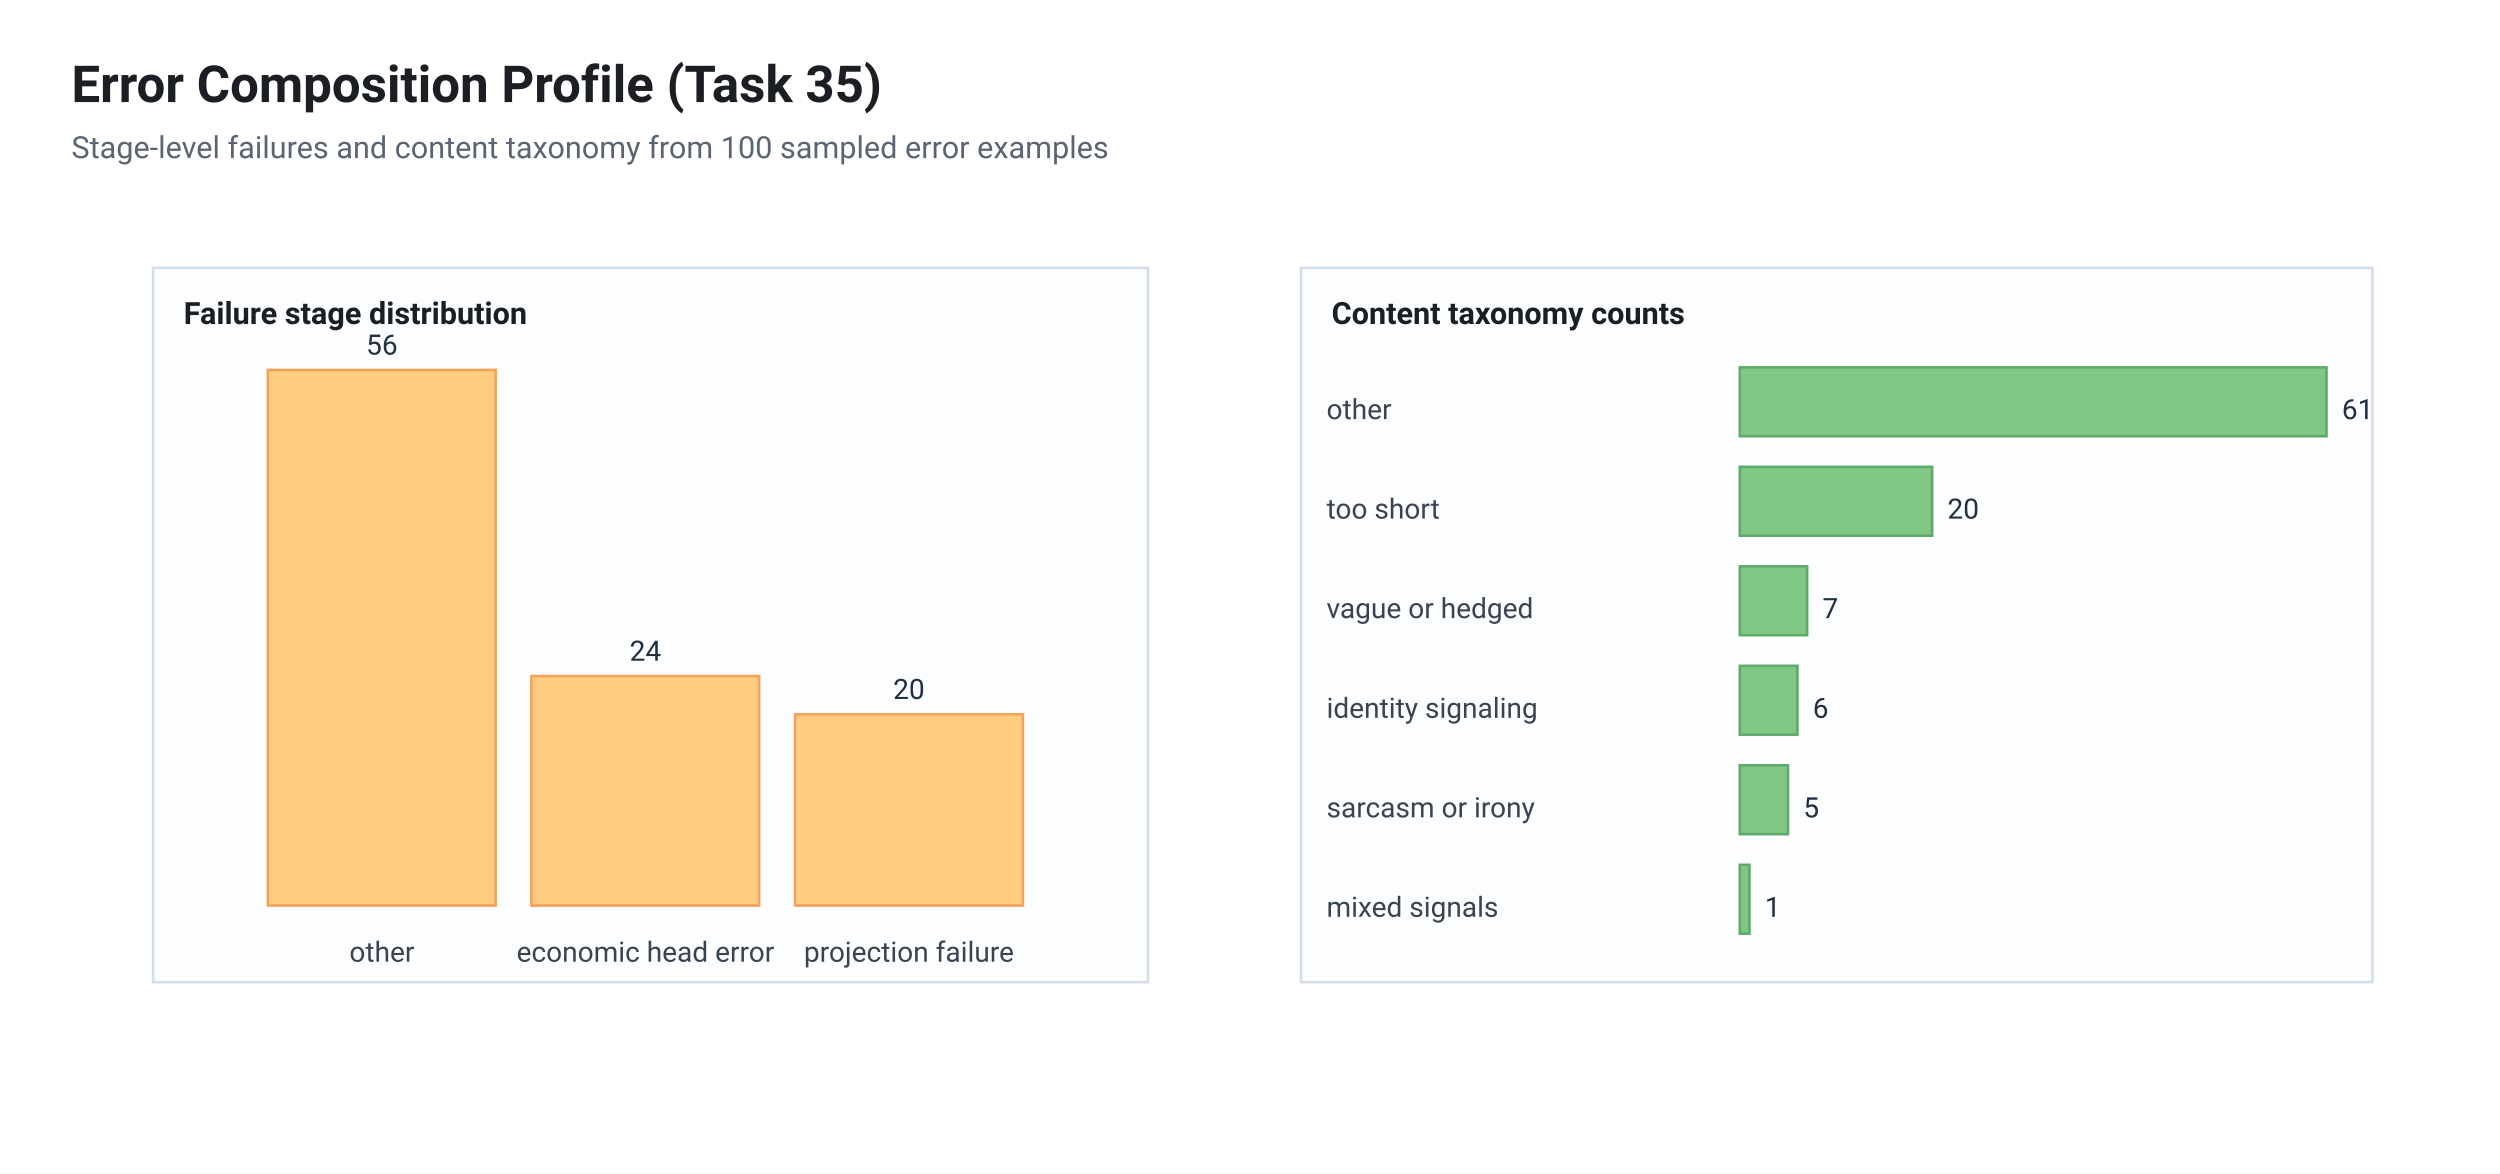
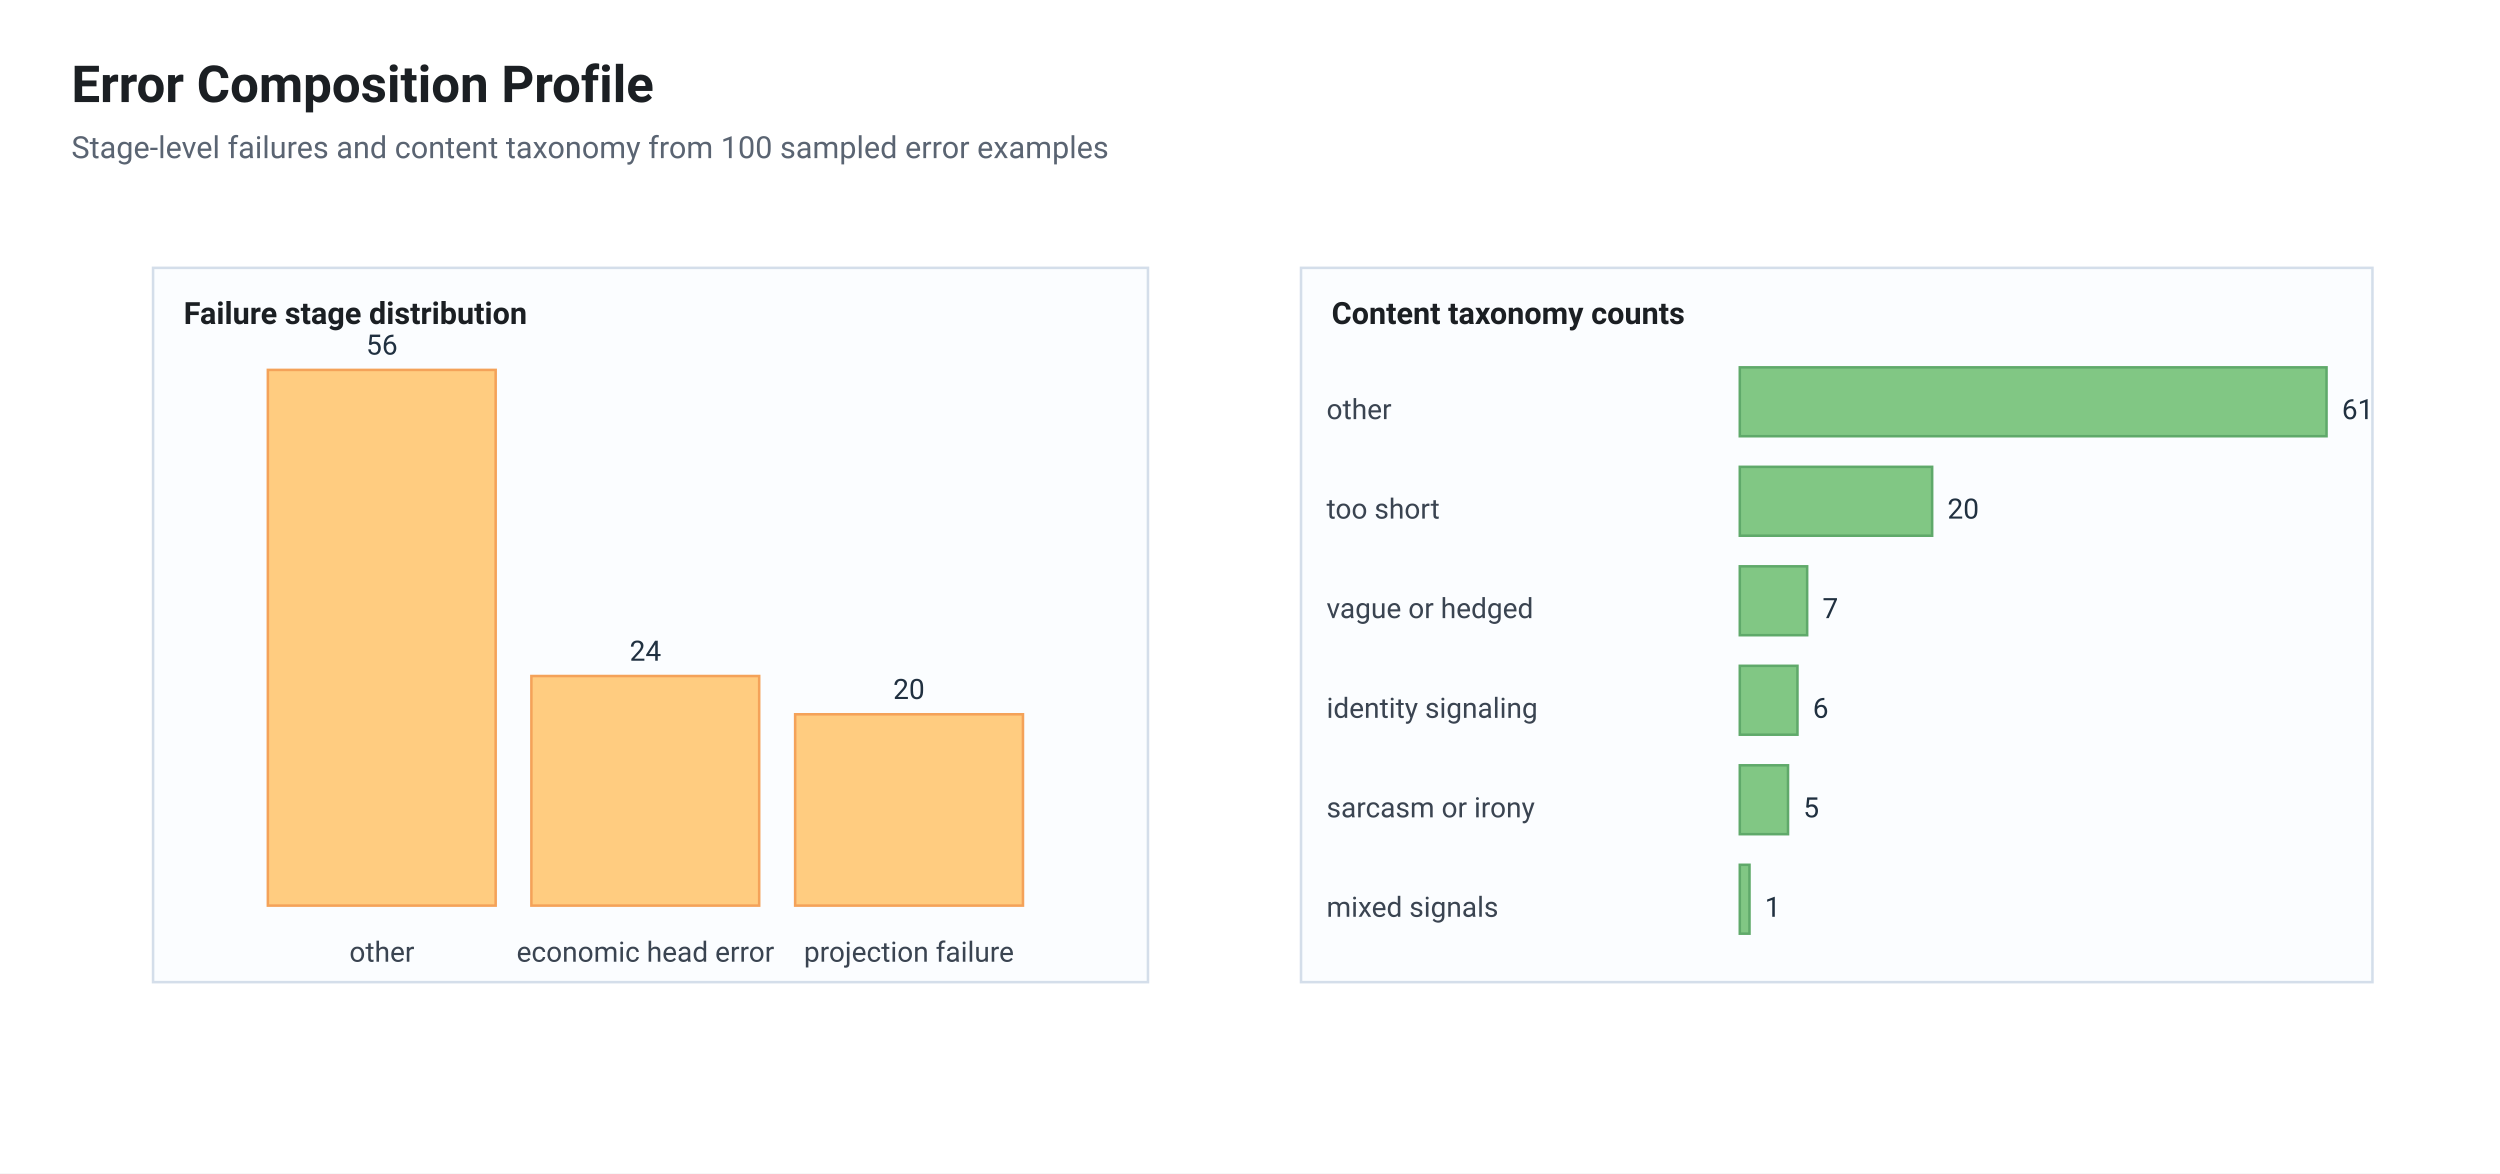
<svg xmlns="http://www.w3.org/2000/svg" width="980" height="460" viewBox="0 0 980 460">
  <style>
text { font-family: -apple-system, BlinkMacSystemFont, 'Segoe UI', Roboto, Helvetica, Arial, sans-serif; fill: #1b1f23; }
.title { font-size: 20px; font-weight: 700; }
.subtitle { font-size: 12px; fill: #5a6472; }
.axis { font-size: 11px; fill: #3a4451; }
.label { font-size: 12px; font-weight: 600; }
.value { font-size: 11px; fill: #203040; }
</style>
  <rect x="0" y="0" width="100%" height="100%" fill="#ffffff" />
-   <text class="title" x="28" y="40">Error Composition Profile (Task 35)</text>
+   <text class="title" x="28" y="40">Error Composition Profile</text>
  <text class="subtitle" x="28" y="62">Stage-level failures and content taxonomy from 100 sampled error examples</text>
  <rect x="60" y="105" width="390" height="280" fill="#fbfdff" stroke="#d4deea" />
  <text class="label" x="72" y="127">Failure stage distribution</text>
  <rect x="105.0" y="145.0" width="89.3" height="210.0" fill="#ffcc80" stroke="#f4a259" />
  <text class="value" x="149.7" y="139.0" text-anchor="middle">56</text>
  <text class="axis" x="149.7" y="377" text-anchor="middle">other</text>
  <rect x="208.3" y="265.0" width="89.3" height="90.0" fill="#ffcc80" stroke="#f4a259" />
  <text class="value" x="253.0" y="259.0" text-anchor="middle">24</text>
  <text class="axis" x="253.0" y="377" text-anchor="middle">economic head error</text>
  <rect x="311.7" y="280.0" width="89.3" height="75.0" fill="#ffcc80" stroke="#f4a259" />
  <text class="value" x="356.3" y="274.0" text-anchor="middle">20</text>
  <text class="axis" x="356.3" y="377" text-anchor="middle">projection failure</text>
  <rect x="510" y="105" width="420" height="280" fill="#fbfdff" stroke="#d4deea" />
  <text class="label" x="522" y="127">Content taxonomy counts</text>
  <text class="axis" x="520" y="164.3">other</text>
  <rect x="682" y="144.0" width="230.0" height="27.0" fill="#81c784" stroke="#5fa96a" />
  <text class="value" x="918.0" y="164.3">61</text>
  <text class="axis" x="520" y="203.3">too short</text>
  <rect x="682" y="183.0" width="75.4" height="27.0" fill="#81c784" stroke="#5fa96a" />
  <text class="value" x="763.4" y="203.3">20</text>
  <text class="axis" x="520" y="242.3">vague or hedged</text>
  <rect x="682" y="222.0" width="26.4" height="27.0" fill="#81c784" stroke="#5fa96a" />
  <text class="value" x="714.4" y="242.3">7</text>
  <text class="axis" x="520" y="281.4">identity signaling</text>
  <rect x="682" y="261.0" width="22.6" height="27.0" fill="#81c784" stroke="#5fa96a" />
  <text class="value" x="710.6" y="281.4">6</text>
  <text class="axis" x="520" y="320.4">sarcasm or irony</text>
  <rect x="682" y="300.0" width="18.9" height="27.0" fill="#81c784" stroke="#5fa96a" />
  <text class="value" x="706.9" y="320.4">5</text>
  <text class="axis" x="520" y="359.4">mixed signals</text>
  <rect x="682" y="339.0" width="3.8" height="27.0" fill="#81c784" stroke="#5fa96a" />
  <text class="value" x="691.8" y="359.4">1</text>
</svg>
